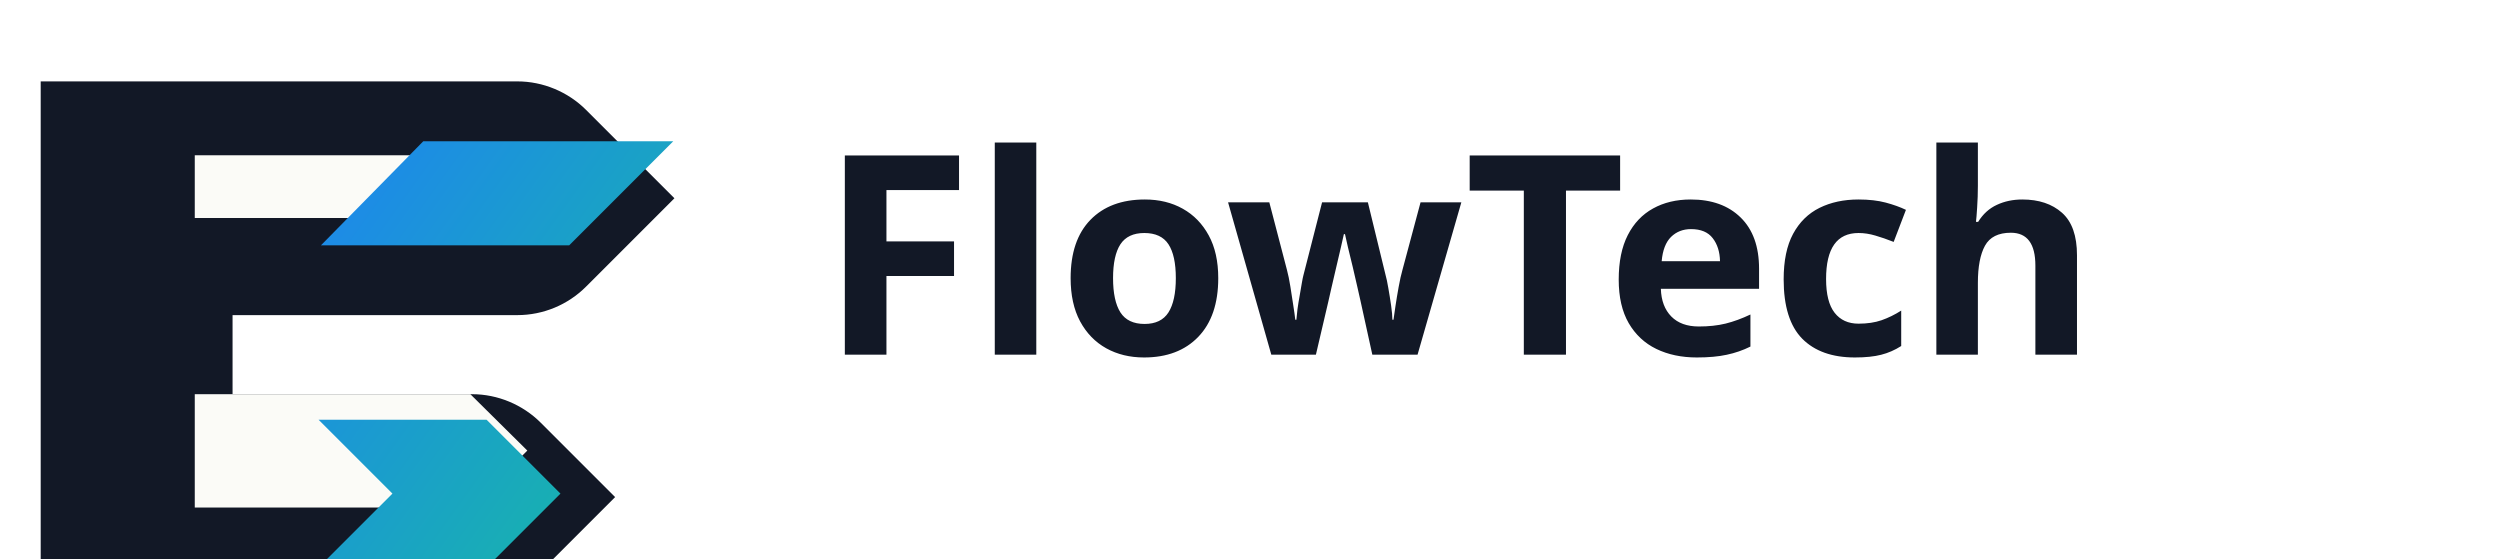
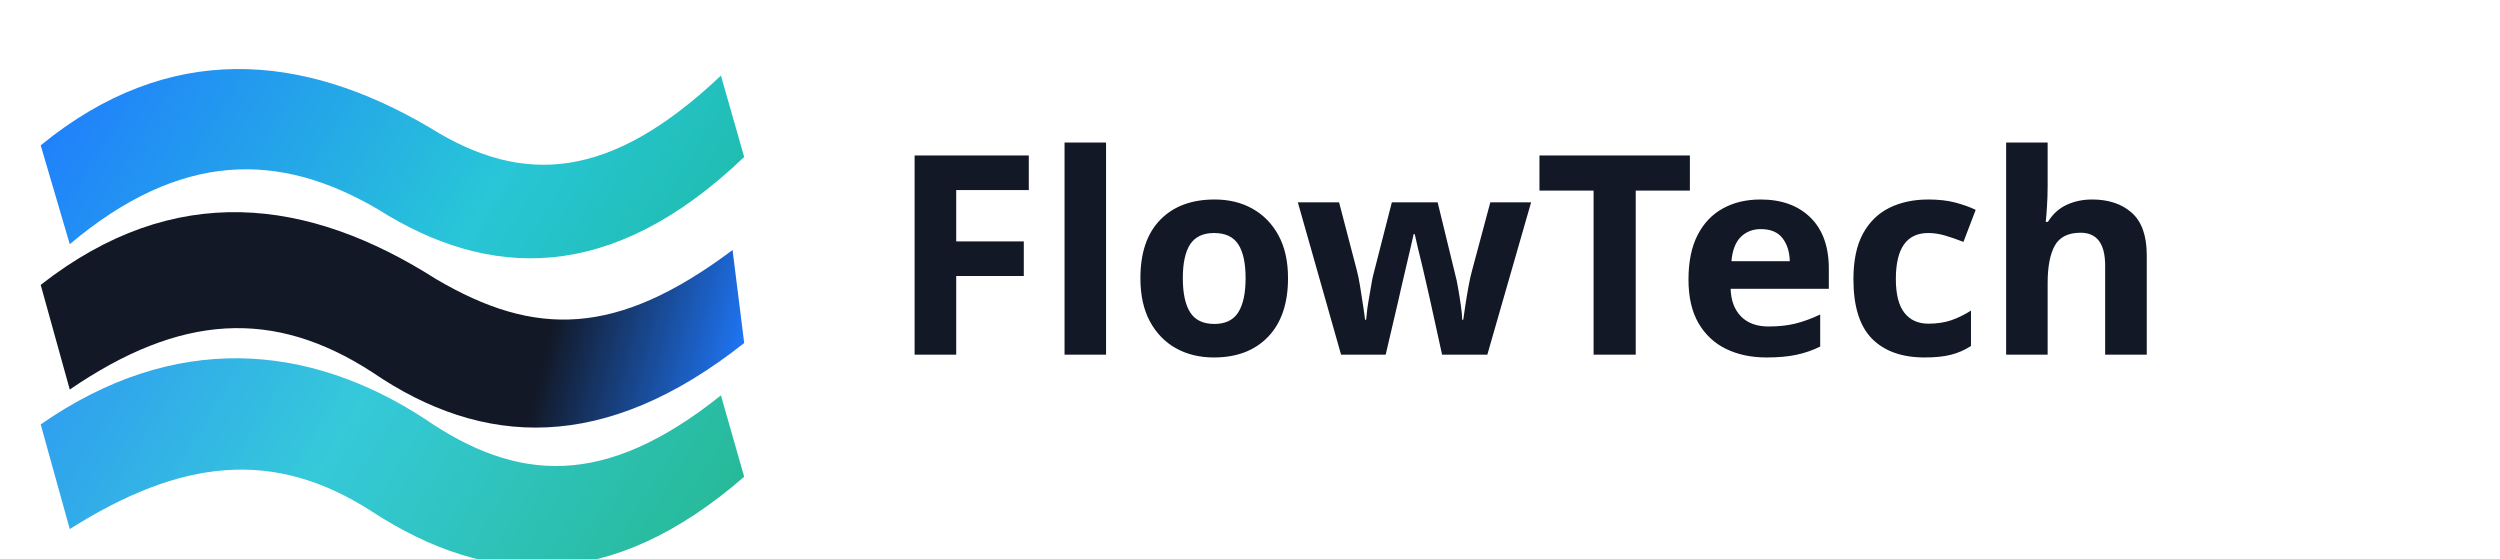
<svg xmlns="http://www.w3.org/2000/svg" viewBox="0 0 430 96" role="img" aria-labelledby="flowtech-logo-title">
  <defs>
-     <linearGradient id="flowtech-signal" x1="28" y1="18" x2="112" y2="78" gradientUnits="userSpaceOnUse">
+     <linearGradient id="stream-a" x1="6" y1="13" x2="128" y2="88" gradientUnits="userSpaceOnUse">
      <stop offset="0" stop-color="#1F7AFF" />
-       <stop offset="1" stop-color="#17B8A6" />
+       <stop offset=".54" stop-color="#28C6D7" />
+       <stop offset="1" stop-color="#19B58F" />
+     </linearGradient>
+     <linearGradient id="stream-b" x1="8" y1="36" x2="128" y2="66" gradientUnits="userSpaceOnUse">
+       <stop offset="0" stop-color="#121826" />
+       <stop offset=".72" stop-color="#121826" />
+       <stop offset="1" stop-color="#1F7AFF" />
    </linearGradient>
  </defs>
-   <g transform="translate(2 10)">
-     <path fill="#121826" d="M5 4h82c4.4 0 8.7 1.8 11.8 4.9L114 24.1 98.8 39.3A16.7 16.7 0 0 1 87 44.2H38v13.6h41.2c4.4 0 8.7 1.8 11.8 4.9l12.8 12.8-12.8 12.8A16.7 16.7 0 0 1 79.2 93H5V4Z" />
-     <path fill="#FBFBF7" d="M31.5 27.5h55.9L98.2 16.7H31.5v10.8Z" />
-     <path fill="#FBFBF7" d="M31.5 57.8h47.4l9.8 9.7-9.8 9.8H31.5V57.8Z" />
-     <path fill="url(#flowtech-signal)" d="M53.2 32.2h42.7L113.8 14.3h-43L53.2 32.2Z" />
-     <path fill="url(#flowtech-signal)" d="M52.8 62.2h28.9l12.7 12.7-12.7 12.7H52.8l12.7-12.7-12.7-12.7Z" />
+   <g>
+     <path d="M7 25C29 7 52 9 74 22C90 32 105 31 124 13L128 27C105 49 84 48 65 36C48 26 31 26 12 42Z" fill="url(#stream-a)" />
+     <path d="M7 49C30 31 53 34 75 48C92 58 106 58 126 43L128 59C104 78 83 77 64 64C47 53 31 54 12 67Z" fill="url(#stream-b)" />
+     <path d="M7 73C30 57 53 59 73 72C89 83 104 84 124 68L128 82C105 102 84 101 64 88C47 77 31 79 12 91Z" fill="url(#stream-a)" opacity=".94" />
  </g>
  <g fill="#121826">
-     <text x="141" y="61" font-family="'Bricolage Grotesque', 'Avenir Next', 'Segoe UI', sans-serif" font-size="48" font-weight="800" letter-spacing="0">FlowTech</text>
+     <text x="153" y="61" font-family="'Bricolage Grotesque', 'Avenir Next', 'Segoe UI', sans-serif" font-size="48" font-weight="800" letter-spacing="0">FlowTech</text>
  </g>
</svg>
